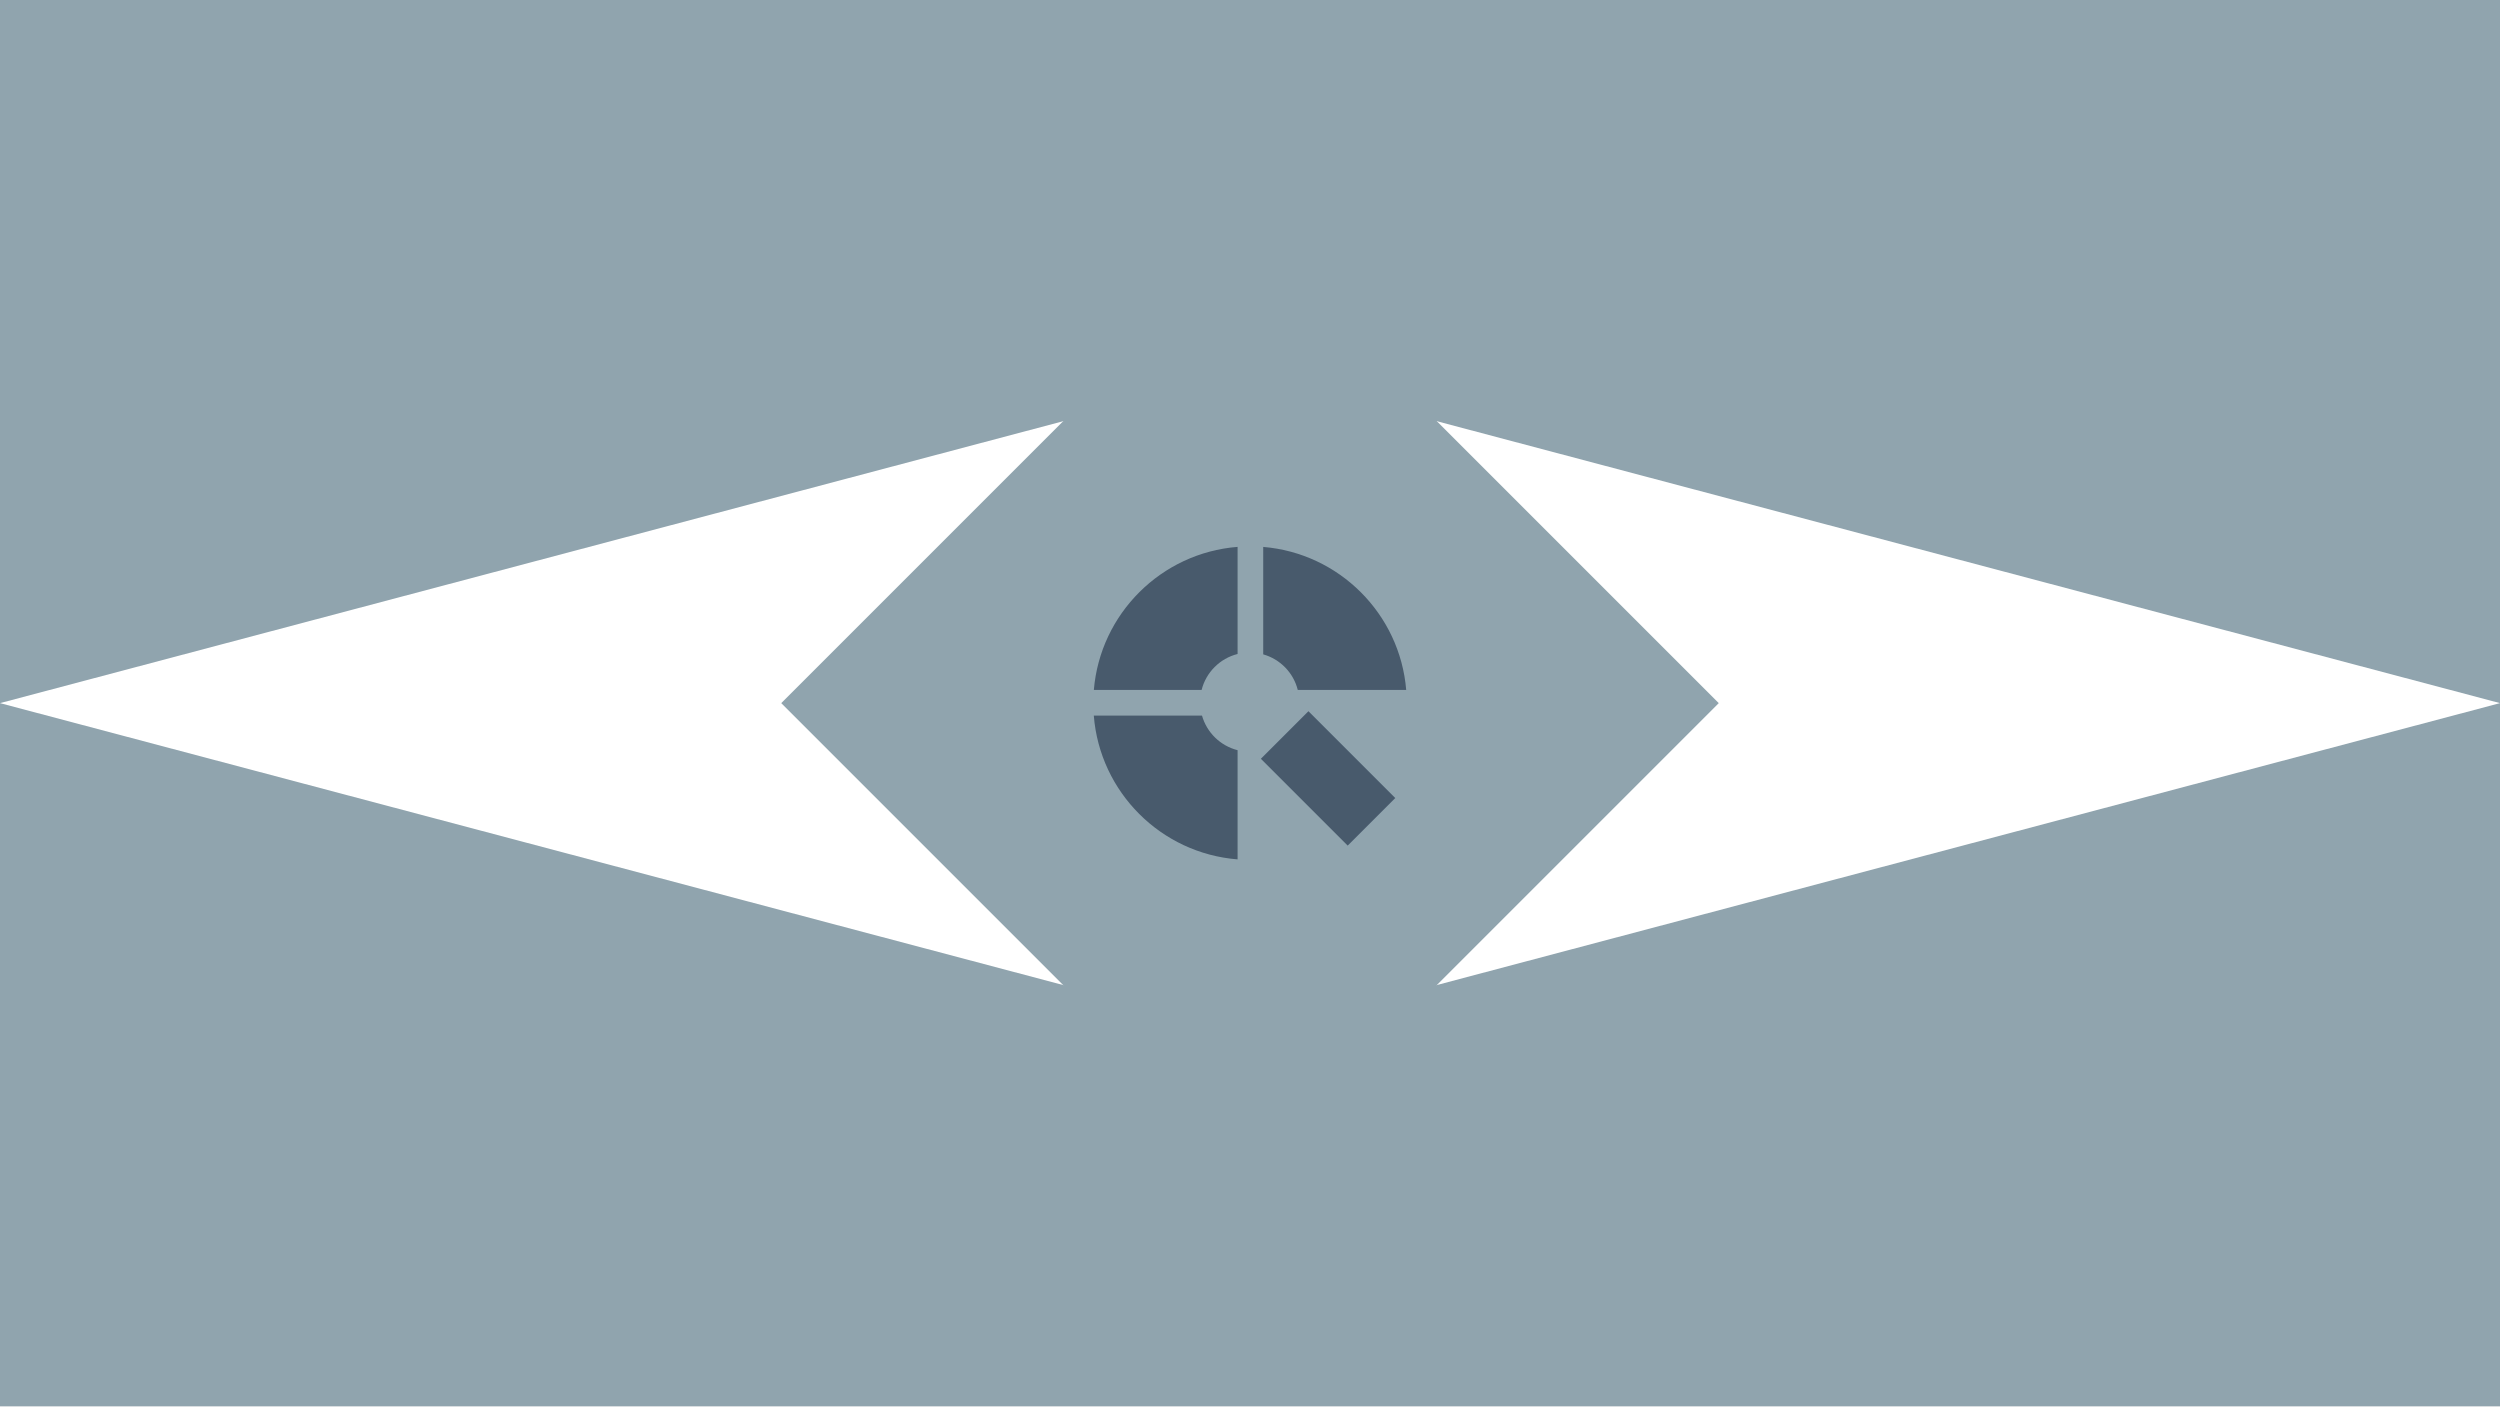
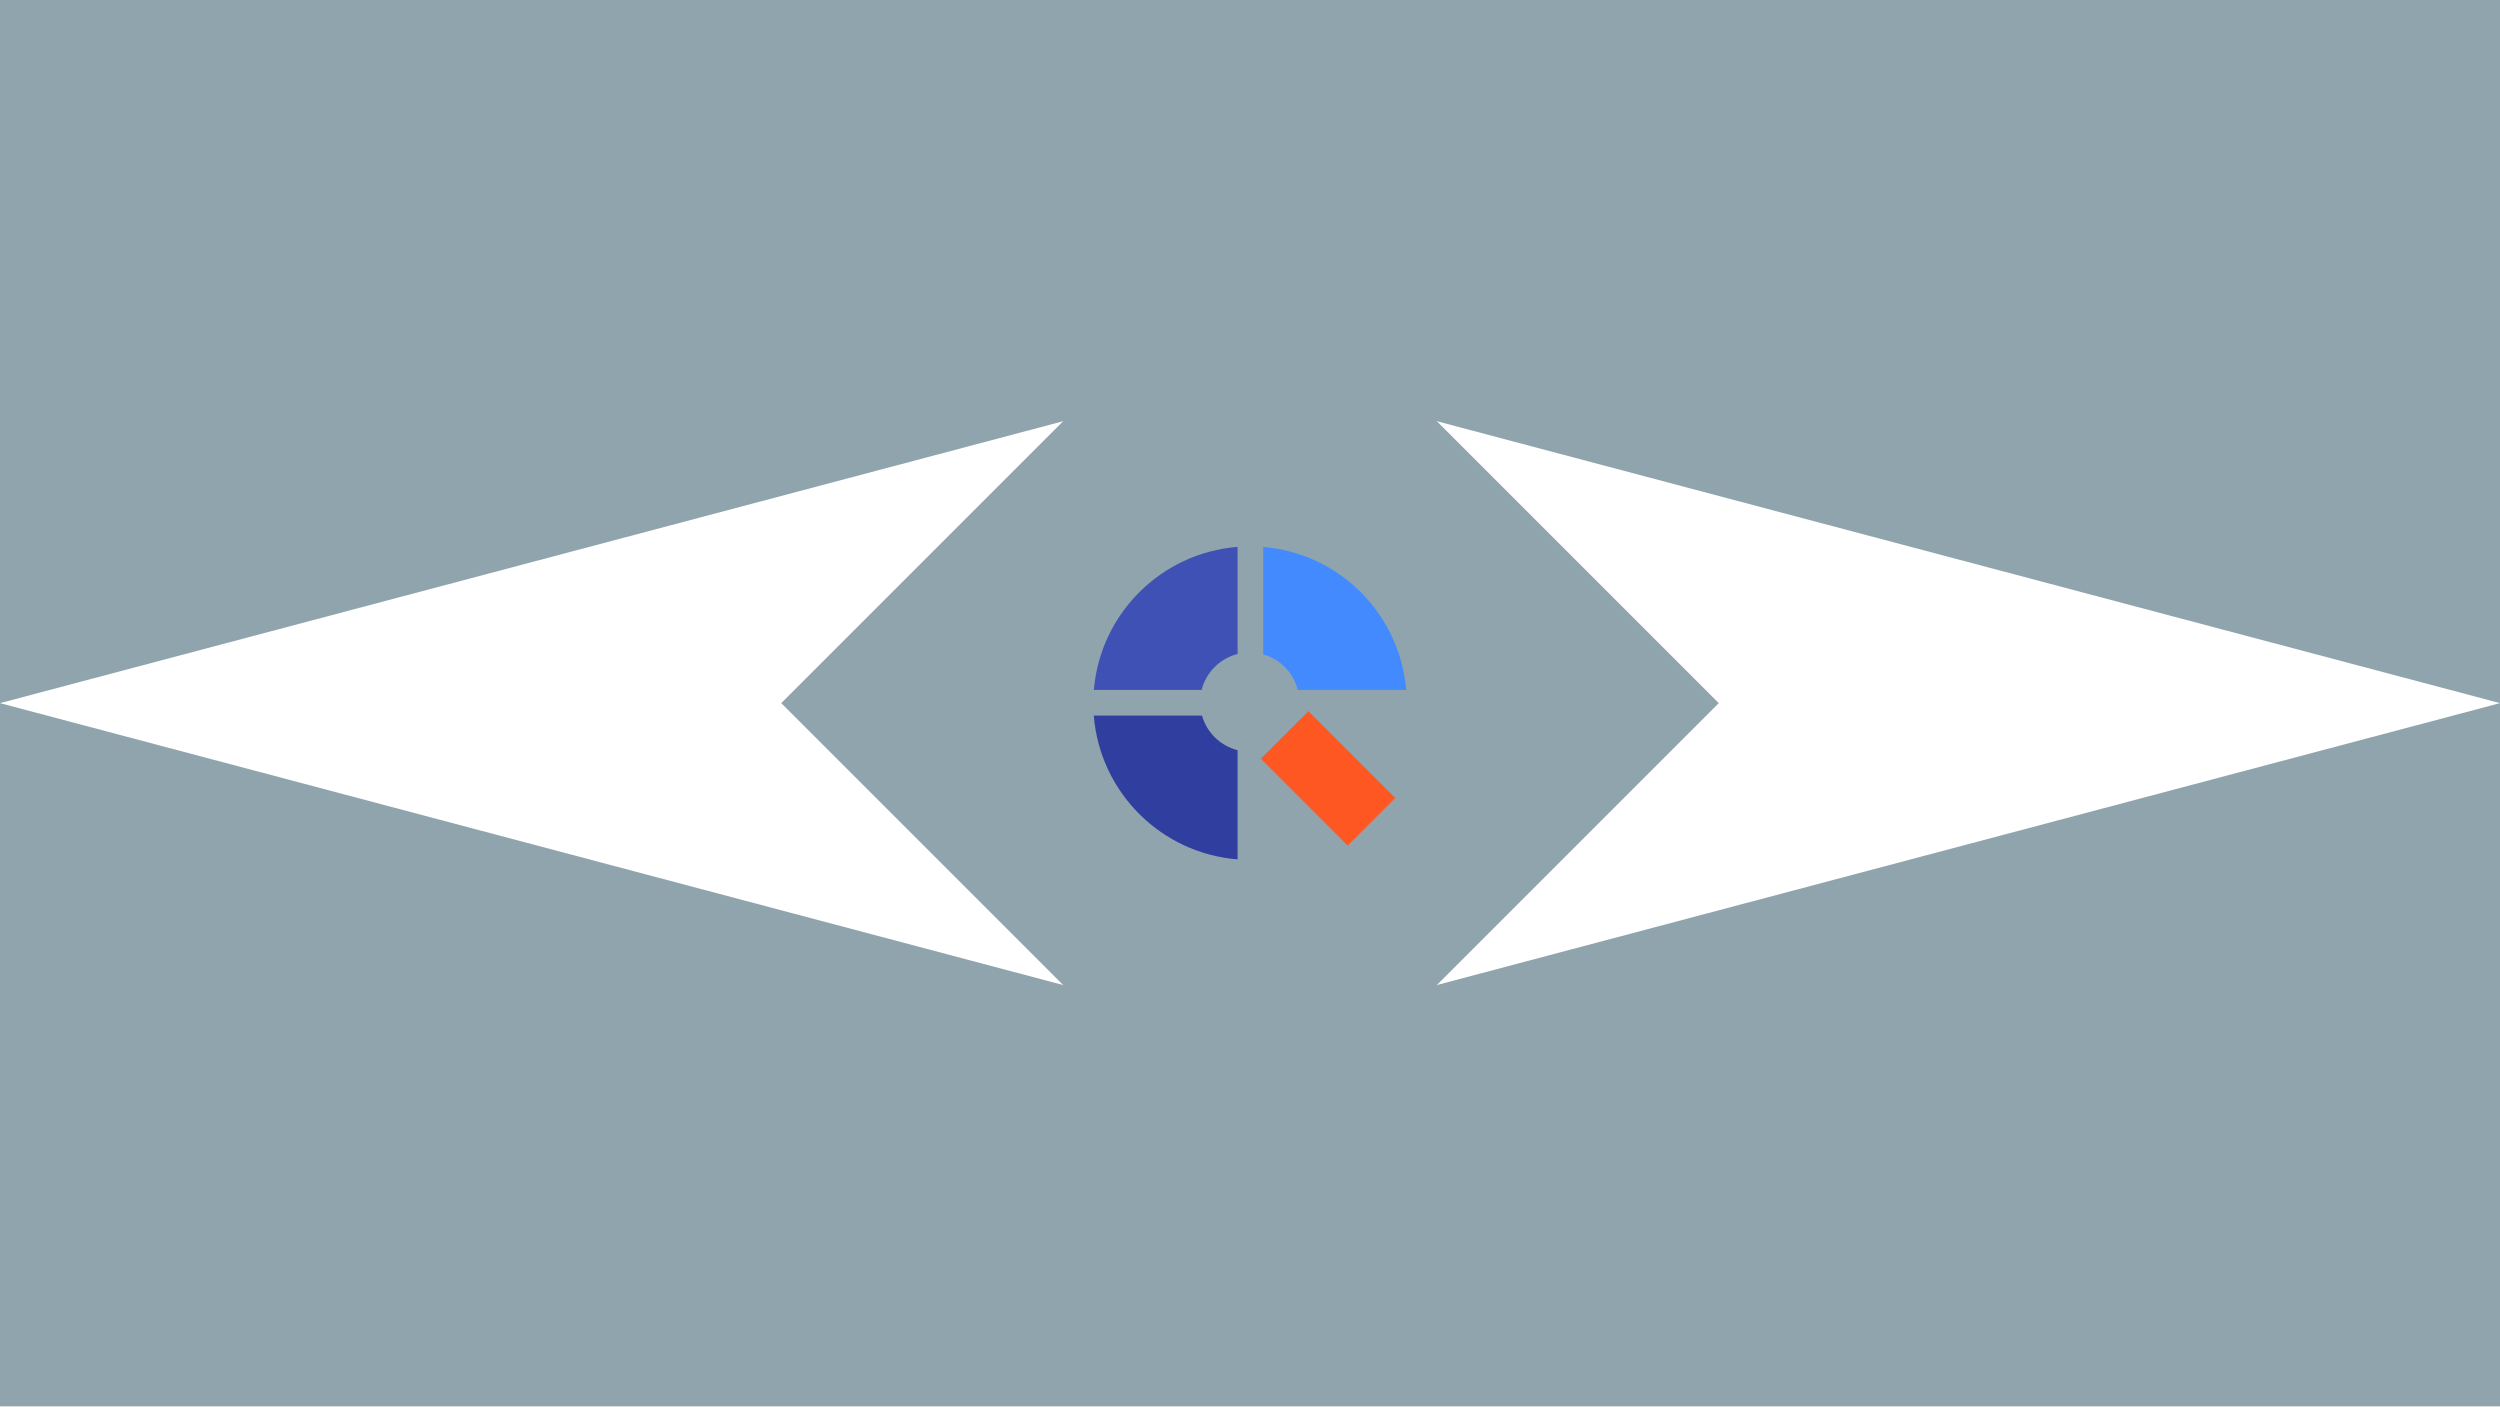
- <svg xmlns="http://www.w3.org/2000/svg" xmlns:ns2="http://www.openswatchbook.org/uri/2009/osb" xmlns:xlink="http://www.w3.org/1999/xlink" width="16in" height="9in" viewBox="0 0 1440 810" id="svg2" version="1.1">
-   <defs id="defs4">
-     <filter id="filter4496" style="color-interpolation-filters:sRGB;">
-       <feFlood id="feFlood4486" result="flood" flood-color="rgb(0,0,0)" flood-opacity="0.498" />
-       <feComposite id="feComposite4488" result="composite1" operator="in" in2="SourceGraphic" in="flood" />
-       <feGaussianBlur id="feGaussianBlur4490" result="blur" stdDeviation="3" in="composite1" />
-       <feOffset id="feOffset4492" result="offset" dy="6" dx="6" />
-       <feComposite id="feComposite4494" result="composite2" operator="over" in2="offset" in="SourceGraphic" />
-     </filter>
-     <filter id="filter4508" style="color-interpolation-filters:sRGB;">
-       <feFlood id="feFlood4498" result="flood" flood-color="rgb(0,0,0)" flood-opacity="0.498" />
-       <feComposite id="feComposite4500" result="composite1" operator="in" in2="SourceGraphic" in="flood" />
-       <feGaussianBlur id="feGaussianBlur4502" result="blur" stdDeviation="3" in="composite1" />
-       <feOffset id="feOffset4504" result="offset" dy="6" dx="6" />
-       <feComposite id="feComposite4506" result="composite2" operator="over" in2="offset" in="SourceGraphic" />
-     </filter>
-     <filter id="filter4520" style="color-interpolation-filters:sRGB;">
-       <feFlood id="feFlood4510" result="flood" flood-color="rgb(0,0,0)" flood-opacity="0.498" />
-       <feComposite id="feComposite4512" result="composite1" operator="in" in2="SourceGraphic" in="flood" />
-       <feGaussianBlur id="feGaussianBlur4514" result="blur" stdDeviation="3" in="composite1" />
-       <feOffset id="feOffset4516" result="offset" dy="6" dx="6" />
-       <feComposite id="feComposite4518" result="composite2" operator="over" in2="offset" in="SourceGraphic" />
-     </filter>
-     <filter id="filter4515" style="color-interpolation-filters:sRGB;">
-       <feFlood id="feFlood4504" result="flood" flood-color="rgb(0,0,0)" flood-opacity="0.498" />
-       <feComposite id="feComposite4507" result="composite1" operator="in" in2="SourceGraphic" in="flood" />
-       <feGaussianBlur id="feGaussianBlur4509" result="blur" stdDeviation="3" in="composite1" />
-       <feOffset id="feOffset4511" result="offset" dy="6" dx="6" />
-       <feComposite id="feComposite4513" result="composite2" operator="over" in2="offset" in="SourceGraphic" />
-     </filter>
-     <filter id="filter4527" style="color-interpolation-filters:sRGB;">
-       <feFlood id="feFlood4517" result="flood" flood-color="rgb(0,0,0)" flood-opacity="0.498" />
-       <feComposite id="feComposite4519" result="composite1" operator="in" in2="SourceGraphic" in="flood" />
-       <feGaussianBlur id="feGaussianBlur4521" result="blur" stdDeviation="3" in="composite1" />
-       <feOffset id="feOffset4523" result="offset" dy="6" dx="6" />
-       <feComposite id="feComposite4525" result="composite2" operator="over" in2="offset" in="SourceGraphic" />
-     </filter>
-     <filter id="filter4539" style="color-interpolation-filters:sRGB;">
-       <feFlood id="feFlood4529" result="flood" flood-color="rgb(0,0,0)" flood-opacity="0.498" />
-       <feComposite id="feComposite4531" result="composite1" operator="in" in2="SourceGraphic" in="flood" />
-       <feGaussianBlur id="feGaussianBlur4533" result="blur" stdDeviation="3" in="composite1" />
-       <feOffset id="feOffset4535" result="offset" dy="6" dx="6" />
-       <feComposite id="feComposite4537" result="composite2" operator="over" in2="offset" in="SourceGraphic" />
-     </filter>
-     <filter id="filter4698" style="color-interpolation-filters:sRGB;">
-       <feFlood id="feFlood4688" result="flood" flood-color="rgb(0,0,0)" flood-opacity="0.498" />
-       <feComposite id="feComposite4690" result="composite1" operator="in" in2="SourceGraphic" in="flood" />
-       <feGaussianBlur id="feGaussianBlur4692" result="blur" stdDeviation="3" in="composite1" />
-       <feOffset id="feOffset4694" result="offset" dy="6" dx="6" />
-       <feComposite id="feComposite4696" result="composite2" operator="over" in2="offset" in="SourceGraphic" />
-     </filter>
-     <filter id="filter4731" style="color-interpolation-filters:sRGB;">
-       <feFlood id="feFlood4721" result="flood" flood-color="rgb(0,0,0)" flood-opacity="0.498" />
-       <feComposite id="feComposite4723" result="composite1" operator="in" in2="SourceGraphic" in="flood" />
-       <feGaussianBlur id="feGaussianBlur4725" result="blur" stdDeviation="3" in="composite1" />
-       <feOffset id="feOffset4727" result="offset" dy="6" dx="6" />
-       <feComposite id="feComposite4729" result="composite2" operator="over" in2="offset" in="SourceGraphic" />
-     </filter>
-     <filter id="filter4695" style="color-interpolation-filters:sRGB;">
-       <feFlood id="feFlood4685" result="flood" flood-color="rgb(0,0,0)" flood-opacity="0.498" />
-       <feComposite id="feComposite4687" result="composite1" operator="in" in2="SourceGraphic" in="flood" />
-       <feGaussianBlur id="feGaussianBlur4689" result="blur" stdDeviation="3" in="composite1" />
-       <feOffset id="feOffset4691" result="offset" dy="6" dx="6" />
-       <feComposite id="feComposite4693" result="composite2" operator="over" in2="offset" in="SourceGraphic" />
-     </filter>
-     <filter id="filter8545" style="color-interpolation-filters:sRGB;">
-       <feFlood id="feFlood8535" result="flood" flood-color="rgb(0,0,0)" flood-opacity="0.498" />
-       <feComposite id="feComposite8537" result="composite1" operator="in" in2="SourceGraphic" in="flood" />
-       <feGaussianBlur id="feGaussianBlur8539" result="blur" stdDeviation="3" in="composite1" />
-       <feOffset id="feOffset8541" result="offset" dy="6" dx="6" />
-       <feComposite id="feComposite8543" result="composite2" operator="over" in2="offset" in="SourceGraphic" />
-     </filter>
-     <filter style="color-interpolation-filters:sRGB;" id="filter4496-7">
-       <feFlood flood-opacity="0.498" flood-color="rgb(0,0,0)" result="flood" id="feFlood4486-5" />
-       <feComposite in="flood" in2="SourceGraphic" operator="in" result="composite1" id="feComposite4488-3" />
-       <feGaussianBlur in="composite1" stdDeviation="3" result="blur" id="feGaussianBlur4490-5" />
-       <feOffset dx="6" dy="6" result="offset" id="feOffset4492-6" />
-       <feComposite in="SourceGraphic" in2="offset" operator="over" result="composite2" id="feComposite4494-2" />
-     </filter>
-     <filter style="color-interpolation-filters:sRGB;" id="filter4508-9">
-       <feFlood flood-opacity="0.498" flood-color="rgb(0,0,0)" result="flood" id="feFlood4498-1" />
-       <feComposite in="flood" in2="SourceGraphic" operator="in" result="composite1" id="feComposite4500-2" />
-       <feGaussianBlur in="composite1" stdDeviation="3" result="blur" id="feGaussianBlur4502-7" />
-       <feOffset dx="6" dy="6" result="offset" id="feOffset4504-0" />
-       <feComposite in="SourceGraphic" in2="offset" operator="over" result="composite2" id="feComposite4506-9" />
-     </filter>
-     <filter style="color-interpolation-filters:sRGB;" id="filter4520-3">
-       <feFlood flood-opacity="0.498" flood-color="rgb(0,0,0)" result="flood" id="feFlood4510-6" />
-       <feComposite in="flood" in2="SourceGraphic" operator="in" result="composite1" id="feComposite4512-0" />
-       <feGaussianBlur in="composite1" stdDeviation="3" result="blur" id="feGaussianBlur4514-6" />
-       <feOffset dx="6" dy="6" result="offset" id="feOffset4516-2" />
-       <feComposite in="SourceGraphic" in2="offset" operator="over" result="composite2" id="feComposite4518-6" />
-     </filter>
-     <filter style="color-interpolation-filters:sRGB;" id="filter4515-1">
-       <feFlood flood-opacity="0.498" flood-color="rgb(0,0,0)" result="flood" id="feFlood4504-8" />
-       <feComposite in="flood" in2="SourceGraphic" operator="in" result="composite1" id="feComposite4507-7" />
-       <feGaussianBlur in="composite1" stdDeviation="3" result="blur" id="feGaussianBlur4509-9" />
-       <feOffset dx="6" dy="6" result="offset" id="feOffset4511-2" />
-       <feComposite in="SourceGraphic" in2="offset" operator="over" result="composite2" id="feComposite4513-0" />
-     </filter>
-     <filter style="color-interpolation-filters:sRGB;" id="filter4527-2">
-       <feFlood flood-opacity="0.498" flood-color="rgb(0,0,0)" result="flood" id="feFlood4517-3" />
-       <feComposite in="flood" in2="SourceGraphic" operator="in" result="composite1" id="feComposite4519-7" />
-       <feGaussianBlur in="composite1" stdDeviation="3" result="blur" id="feGaussianBlur4521-5" />
-       <feOffset dx="6" dy="6" result="offset" id="feOffset4523-9" />
-       <feComposite in="SourceGraphic" in2="offset" operator="over" result="composite2" id="feComposite4525-2" />
-     </filter>
-     <filter style="color-interpolation-filters:sRGB;" id="filter4539-2">
-       <feFlood flood-opacity="0.498" flood-color="rgb(0,0,0)" result="flood" id="feFlood4529-8" />
-       <feComposite in="flood" in2="SourceGraphic" operator="in" result="composite1" id="feComposite4531-9" />
-       <feGaussianBlur in="composite1" stdDeviation="3" result="blur" id="feGaussianBlur4533-7" />
-       <feOffset dx="6" dy="6" result="offset" id="feOffset4535-3" />
-       <feComposite in="SourceGraphic" in2="offset" operator="over" result="composite2" id="feComposite4537-6" />
-     </filter>
-     <filter style="color-interpolation-filters:sRGB;" id="filter4698-1">
-       <feFlood flood-opacity="0.498" flood-color="rgb(0,0,0)" result="flood" id="feFlood4688-2" />
-       <feComposite in="flood" in2="SourceGraphic" operator="in" result="composite1" id="feComposite4690-9" />
-       <feGaussianBlur in="composite1" stdDeviation="3" result="blur" id="feGaussianBlur4692-3" />
-       <feOffset dx="6" dy="6" result="offset" id="feOffset4694-1" />
-       <feComposite in="SourceGraphic" in2="offset" operator="over" result="composite2" id="feComposite4696-9" />
-     </filter>
-     <filter style="color-interpolation-filters:sRGB;" id="filter4731-4">
-       <feFlood flood-opacity="0.498" flood-color="rgb(0,0,0)" result="flood" id="feFlood4721-7" />
-       <feComposite in="flood" in2="SourceGraphic" operator="in" result="composite1" id="feComposite4723-8" />
-       <feGaussianBlur in="composite1" stdDeviation="3" result="blur" id="feGaussianBlur4725-4" />
-       <feOffset dx="6" dy="6" result="offset" id="feOffset4727-5" />
-       <feComposite in="SourceGraphic" in2="offset" operator="over" result="composite2" id="feComposite4729-0" />
-     </filter>
-     <filter style="color-interpolation-filters:sRGB;" id="filter4695-3">
-       <feFlood flood-opacity="0.498" flood-color="rgb(0,0,0)" result="flood" id="feFlood4685-6" />
-       <feComposite in="flood" in2="SourceGraphic" operator="in" result="composite1" id="feComposite4687-1" />
-       <feGaussianBlur in="composite1" stdDeviation="3" result="blur" id="feGaussianBlur4689-0" />
-       <feOffset dx="6" dy="6" result="offset" id="feOffset4691-6" />
-       <feComposite in="SourceGraphic" in2="offset" operator="over" result="composite2" id="feComposite4693-3" />
-     </filter>
-     <filter style="color-interpolation-filters:sRGB;" id="filter8545-2">
-       <feFlood flood-opacity="0.498" flood-color="rgb(0,0,0)" result="flood" id="feFlood8535-0" />
-       <feComposite in="flood" in2="SourceGraphic" operator="in" result="composite1" id="feComposite8537-6" />
-       <feGaussianBlur in="composite1" stdDeviation="3" result="blur" id="feGaussianBlur8539-1" />
-       <feOffset dx="6" dy="6" result="offset" id="feOffset8541-5" />
-       <feComposite in="SourceGraphic" in2="offset" operator="over" result="composite2" id="feComposite8543-5" />
-     </filter>
-     <filter id="filter5205" style="color-interpolation-filters:sRGB;">
-       <feFlood id="feFlood5195" result="flood" flood-color="rgb(0,0,0)" flood-opacity="0.2" />
-       <feComposite id="feComposite5197" result="composite1" operator="in" in2="SourceGraphic" in="flood" />
-       <feGaussianBlur id="feGaussianBlur5199" result="blur" stdDeviation="1" in="composite1" />
-       <feOffset id="feOffset5201" result="offset" dy="2" dx="2" />
-       <feComposite id="feComposite5203" result="composite2" operator="over" in2="offset" in="SourceGraphic" />
-     </filter>
-     <linearGradient gradientUnits="userSpaceOnUse" x2="0" y2="503.8" y1="543.8" id="a">
-       <stop id="stop4699" stop-color="#c6cdd1" />
-       <stop id="stop4701" stop-color="#e0e5e7" offset="1" />
-     </linearGradient>
-     <linearGradient gradientTransform="matrix(1,0,0,-1,384.57,545.8)" gradientUnits="userSpaceOnUse" x2="0" y2="33" y1="13" id="b">
-       <stop id="stop4704" stop-color="#42a603" />
-       <stop id="stop4706" stop-color="#78da06" offset="1" />
-     </linearGradient>
-     <linearGradient x2="0" gradientUnits="userSpaceOnUse" y2="6" y1="42" id="c" xlink:href="#b" />
-     <linearGradient gradientUnits="userSpaceOnUse" x2="428.57" y2="523.8" x1="410.57" y1="539.8" id="d">
-       <stop id="stop4710" stop-color="#42a603" />
-       <stop id="stop4712" stop-opacity="0" stop-color="#78da06" offset="1" />
-     </linearGradient>
-     <linearGradient gradientTransform="translate(-384.57,-499.8)" gradientUnits="userSpaceOnUse" x2="418.57" y2="536.8" x1="402.57" y1="520.8" id="e">
-       <stop id="stop4715" stop-color="#292c2f" />
-       <stop id="stop4717" stop-opacity="0" offset="1" />
-     </linearGradient>
-     <linearGradient id="linearGradient3045">
-       <stop style="stop-color:#847784;stop-opacity:0.996" offset="0" id="stop3047" />
-       <stop style="stop-color:#695f69;stop-opacity:1" offset="1" id="stop3049" />
-     </linearGradient>
-     <linearGradient id="linearGradient4213">
-       <stop id="stop4215" offset="0" style="stop-color:#b1d7f3;stop-opacity:1" />
-       <stop id="stop4217" offset="1" style="stop-color:#8fafda;stop-opacity:1" />
-     </linearGradient>
-     <linearGradient id="linearGradient5460" ns2:paint="gradient">
-       <stop style="stop-color:#e6e6e6;stop-opacity:1" offset="0" id="stop5462" />
-       <stop style="stop-color:#ffffff;stop-opacity:1" offset="1" id="stop5464" />
-     </linearGradient>
-     <linearGradient id="linearGradient5476" ns2:paint="solid">
-       <stop style="stop-color:#772953;stop-opacity:1;" offset="0" id="stop5478" />
-     </linearGradient>
-     <filter style="color-interpolation-filters:sRGB" id="filter4154">
-       <feComposite id="feComposite4156" in2="SourceGraphic" k3="0" k2="1" k1="0" result="composite1" k4="0" operator="arithmetic" />
-       <feColorMatrix id="feColorMatrix4158" type="saturate" values="0" result="colormatrix1" in="composite1" />
-       <feFlood id="feFlood4160" result="flood1" flood-color="rgb(72,59,72)" />
-       <feBlend id="feBlend4162" result="blend1" mode="multiply" in2="colormatrix1" in="flood1" />
-       <feBlend id="feBlend4164" mode="screen" in2="blend1" result="blend2" />
-       <feColorMatrix id="feColorMatrix4166" type="saturate" values="1" result="colormatrix2" in="blend2" />
-       <feComposite id="feComposite4168" operator="in" result="composite2" in2="SourceGraphic" in="colormatrix2" />
-     </filter>
-     <clipPath clipPathUnits="userSpaceOnUse" id="clipPath3062">
-       <rect style="color:#000000;display:inline;overflow:visible;visibility:visible;fill:url(#linearGradient3066);fill-opacity:1;fill-rule:nonzero;stroke:none;stroke-width:40;marker:none;enable-background:new" id="rect3064" width="475.665" height="445.935" x="34.168" y="-194.968" />
-     </clipPath>
-     <linearGradient xlink:href="#linearGradient3045" id="linearGradient3066" gradientUnits="userSpaceOnUse" gradientTransform="matrix(1.858065,0,0,1.873679,4.438713,-288.6517)" x1="256" y1="50" x2="256" y2="288" />
-     <filter style="color-interpolation-filters:sRGB" id="filter4154-2">
-       <feComposite id="feComposite4156-9" in2="SourceGraphic" k3="0" k2="1" k1="0" result="composite1" k4="0" operator="arithmetic" />
-       <feColorMatrix id="feColorMatrix4158-1" type="saturate" values="0" result="colormatrix1" in="composite1" />
-       <feFlood id="feFlood4160-2" result="flood1" flood-color="rgb(72,59,72)" />
-       <feBlend id="feBlend4162-7" result="blend1" mode="multiply" in2="colormatrix1" in="flood1" />
-       <feBlend id="feBlend4164-0" mode="screen" in2="blend1" result="blend2" />
-       <feColorMatrix id="feColorMatrix4166-9" type="saturate" values="1" result="colormatrix2" in="blend2" />
-       <feComposite id="feComposite4168-3" operator="in" result="composite2" in2="SourceGraphic" in="colormatrix2" />
-     </filter>
-     <clipPath clipPathUnits="userSpaceOnUse" id="clipPath3062-6">
-       <rect style="color:#000000;display:inline;overflow:visible;visibility:visible;fill:url(#linearGradient3066);fill-opacity:1;fill-rule:nonzero;stroke:none;stroke-width:40;marker:none;enable-background:new" id="rect3064-0" width="475.665" height="445.935" x="34.168" y="-194.968" />
-     </clipPath>
-   </defs>
-   <g id="layer1" transform="translate(0,-242.3622)">
-     <rect style="opacity:1;fill:#90a4ae;fill-opacity:1;stroke:none;stroke-width:1;stroke-miterlimit:4;stroke-dasharray:none;stroke-dashoffset:0;stroke-opacity:1" id="rect4136" width="1440" height="810" x="0" y="242.362" />
-     <path style="fill:#ffffff;fill-rule:evenodd;stroke:none;stroke-width:1px;stroke-linecap:butt;stroke-linejoin:miter;stroke-opacity:1" d="M 720,456.443 1440,647.362 720,838.281 0,647.362 Z" id="path4138" />
-     <path style="fill:#90a4ae;fill-rule:evenodd;stroke:none;stroke-width:1px;stroke-linecap:butt;stroke-linejoin:miter;stroke-opacity:1;fill-opacity:1" d="m 720,377.362 270,270 -270,270 -270,-270 z" id="path4138-3" />
-     <path id="path6" d="m 1959.437,514.866 a 226.682,226.682 0 0 0 -226.682,226.682 226.682,226.682 0 0 0 0.174,4.744 226.682,226.682 0 0 1 226.508,-223.331 226.682,226.682 0 0 1 226.512,221.938 226.682,226.682 0 0 0 0.17,-3.352 226.682,226.682 0 0 0 -226.682,-226.682 z" style="opacity:0.2;fill:#ffffff;stroke-width:8.096" />
-     <g id="g4696">
-       <path id="path8-3" d="m 692.347,654.54 h -62.32 c 3.48,44.13 38.692,79.341 82.822,82.822 v -62.891 c -9.897,-2.502 -17.728,-10.142 -20.502,-19.931 z" class="st2" style="fill:#485a6c;fill-opacity:1;stroke-width:0.272" />
-       <path id="path12-6" d="m 712.849,619.057 v -61.695 c -43.994,3.48 -79.124,38.474 -82.795,82.414 h 62.076 c 2.556,-10.169 10.55,-18.163 20.719,-20.719 z" class="st3" style="fill:#485a6c;fill-opacity:1;stroke-width:0.272" />
-       <path id="path16-9" d="m 747.517,639.776 h 62.456 c -3.616,-43.804 -38.556,-78.743 -82.36,-82.387 v 61.885 c 9.789,2.773 17.429,10.604 19.903,20.502 z" class="st4" style="fill:#485a6c;fill-opacity:1;stroke-width:0.272" />
-       <rect id="rect22-1" height="70.721" width="38.746" class="st5" transform="rotate(-45)" y="993.967" x="33.127" style="fill:#485a6c;fill-opacity:1;stroke-width:0.272" />
+ <svg xmlns="http://www.w3.org/2000/svg" width="1920" height="1080" version="1.1" viewBox="0 0 1800 1012.5">
+   <g transform="translate(0,-39.86216)">
+     <rect y="39.862" width="1800" height="1012.5" fill="#90a4ae" />
+     <path d="m900 307.464 900 238.649-900 238.649-900-238.649z" fill="#fff" fill-rule="evenodd" />
+     <path d="m900 208.612 337.5 337.5-337.5 337.5-337.5-337.5z" fill="#90a4ae" fill-rule="evenodd" />
+     <g transform="matrix(1.25,0,0,1.25,0,-263.0905)" fill="#485a6c">
+       <g stroke-width=".272">
+         <path class="st2" d="m692.347 654.54h-62.32c3.48 44.13 38.692 79.341 82.822 82.822v-62.891c-9.897-2.502-17.728-10.142-20.502-19.931z" />
+         <path class="st3" d="m712.849 619.057v-61.695c-43.994 3.48-79.124 38.474-82.795 82.414h62.076c2.556-10.169 10.55-18.163 20.719-20.719z" />
+         <path class="st4" d="m747.517 639.776h62.456c-3.616-43.804-38.556-78.743-82.36-82.387v61.885c9.789 2.773 17.429 10.604 19.903 20.502z" />
+       </g>
+       <rect class="st5" transform="rotate(-45)" x="33.127" y="993.967" width="38.746" height="70.721" stroke-width=".272" />
    </g>
  </g>
-   <style id="style4490" type="text/css">
- 	.st0{display:none;}
+   <style type="text/css">.st0{display:none;}
	.st1{display:inline;}
	.st2{fill:#303F9F;}
	.st3{fill:#3F51B5;}
	.st4{fill:#448AFF;}
- 	.st5{fill:#FF5722;}
- </style>
-   <style id="style4919" type="text/css">
- 	.st0{display:none;}
+ 	.st5{fill:#FF5722;}</style>
+   <style type="text/css">.st0{display:none;}
	.st1{display:inline;}
	.st2{fill:#303F9F;}
	.st3{fill:#3F51B5;}
	.st4{fill:#448AFF;}
- 	.st5{fill:#FF5722;}
- </style>
+ 	.st5{fill:#FF5722;}</style>
</svg>
